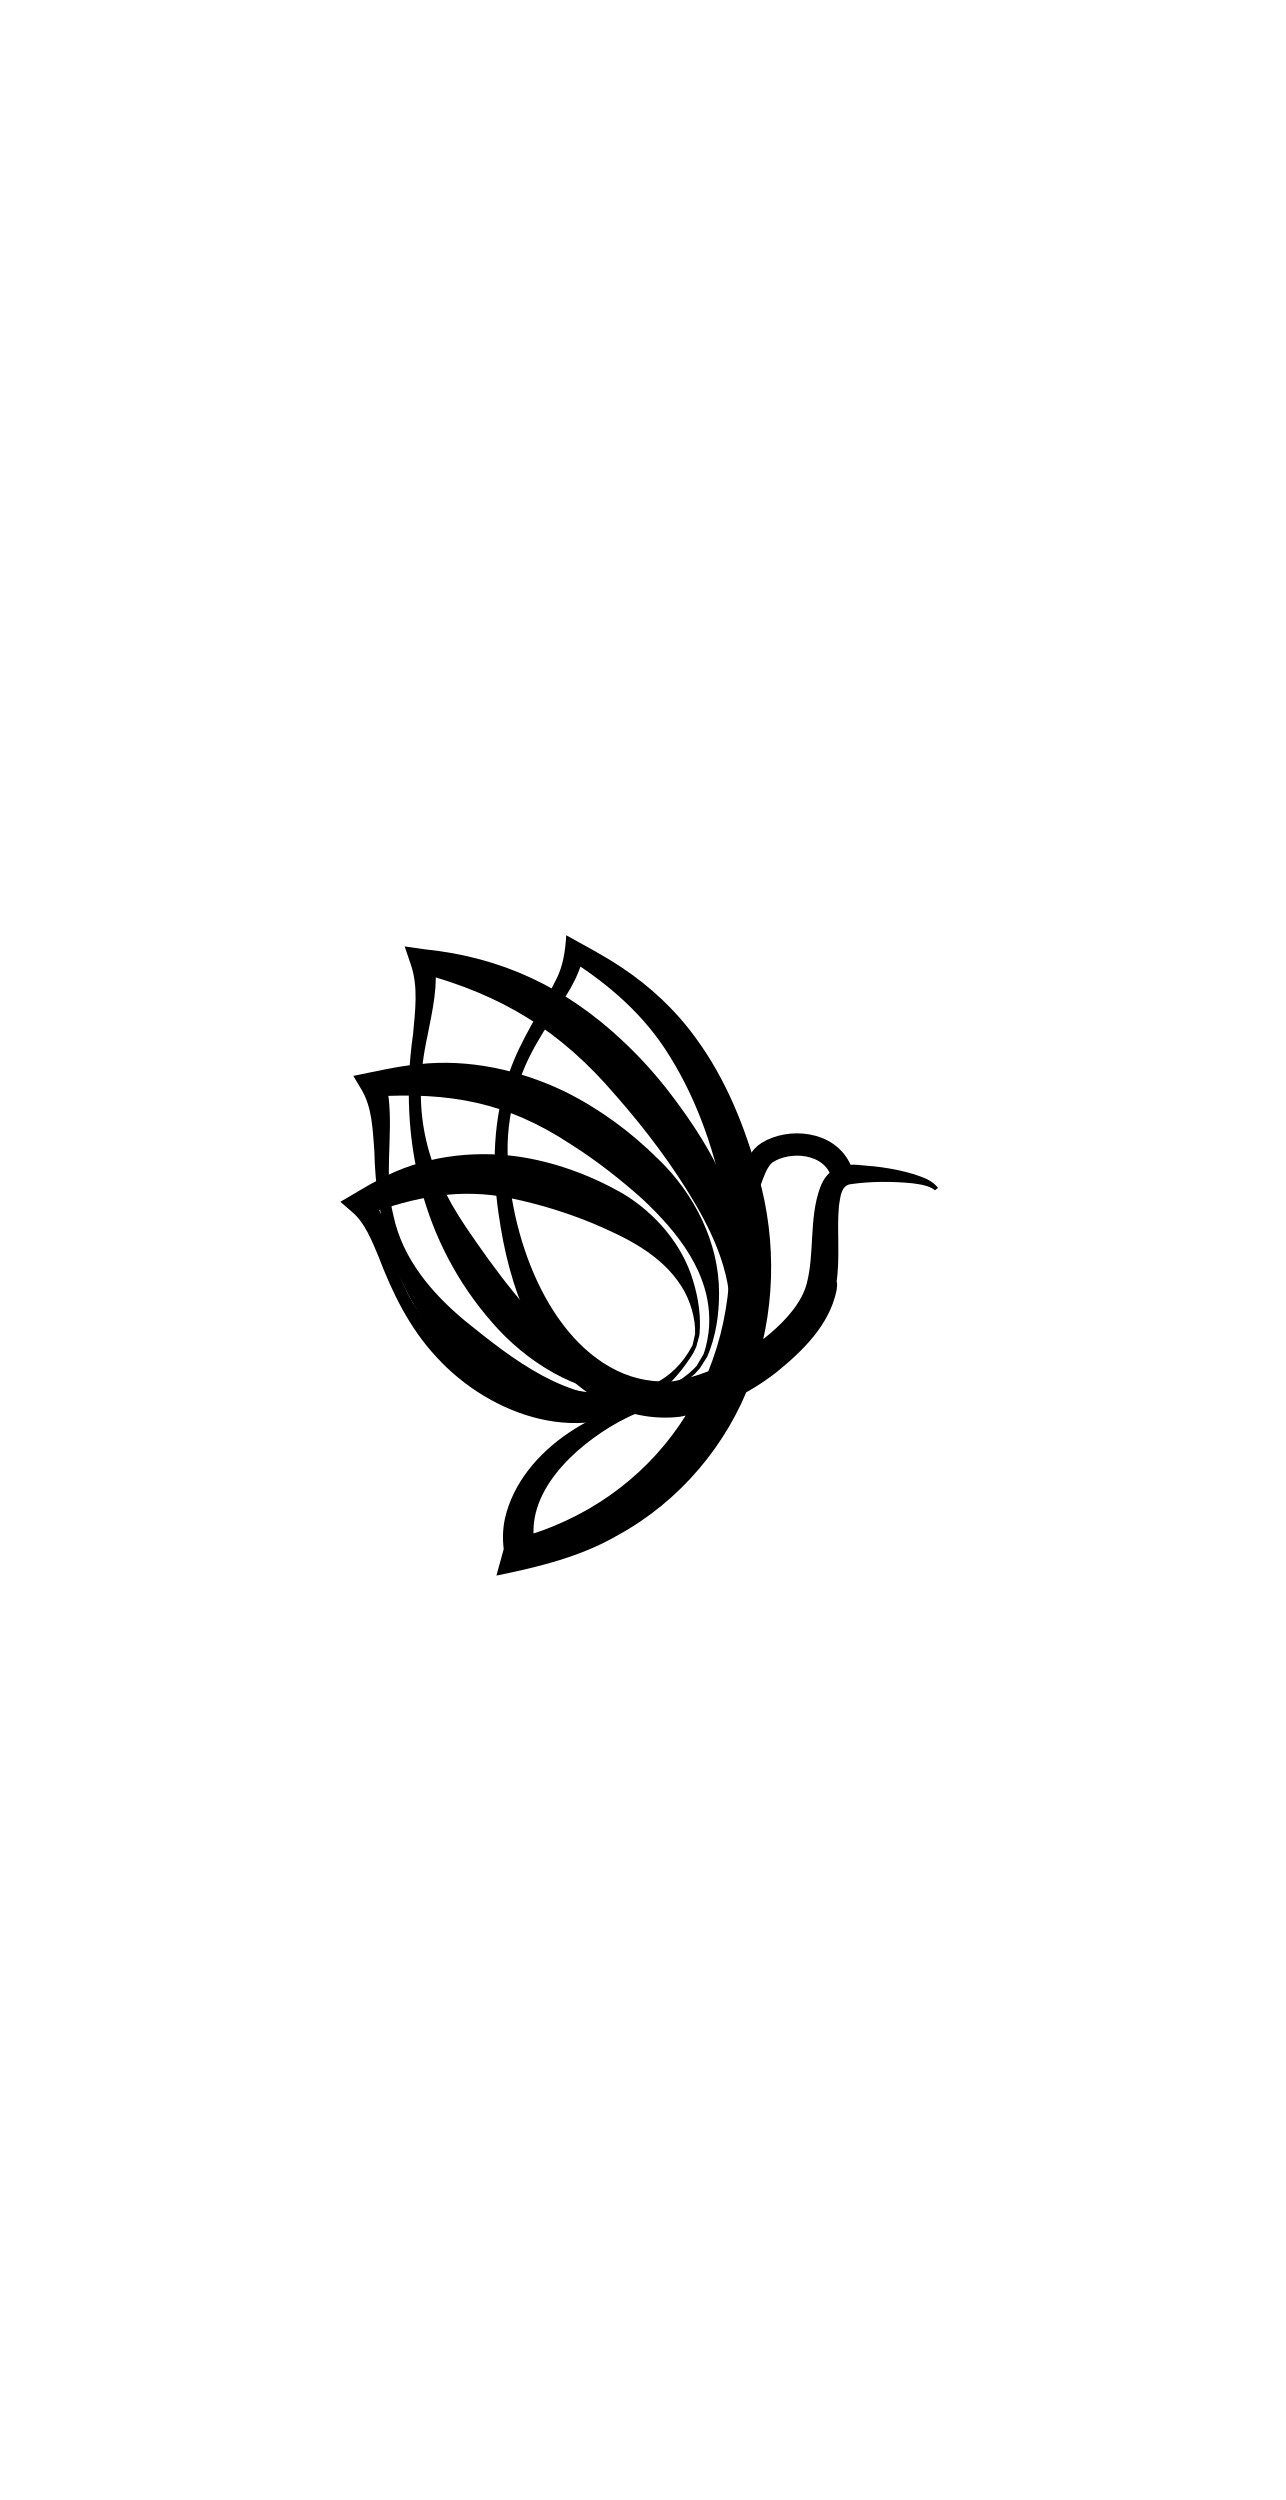
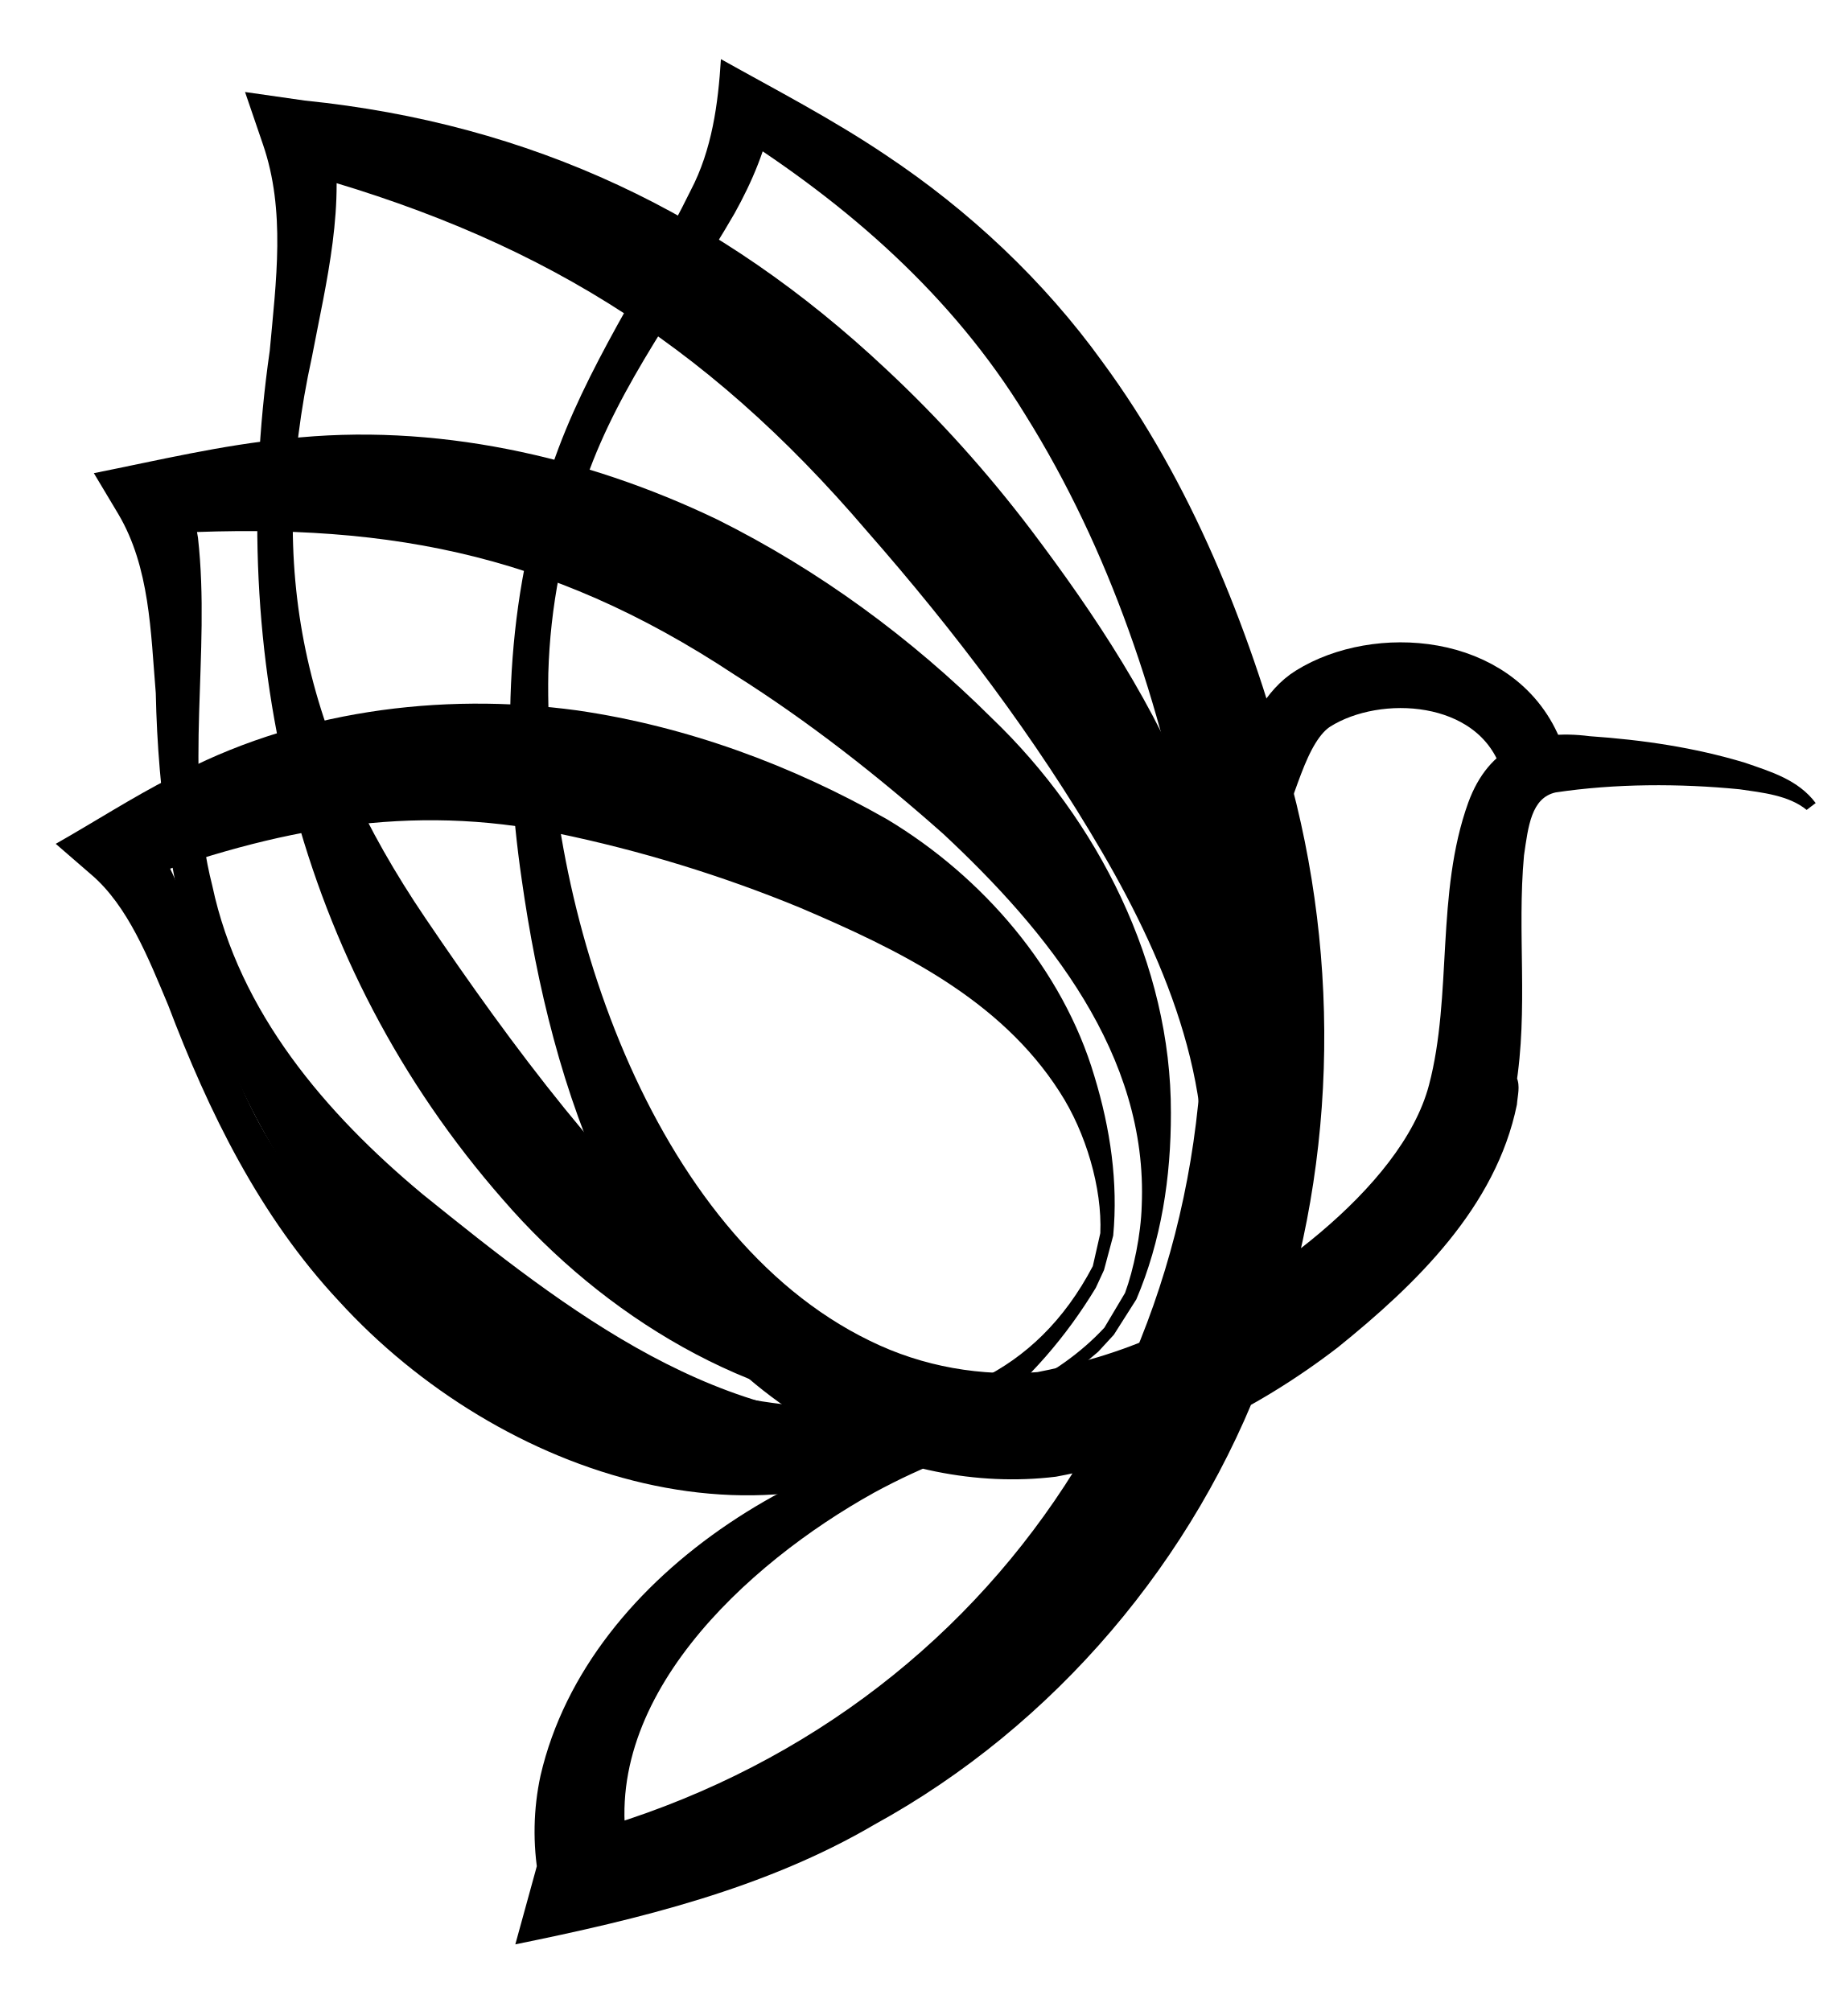
- <svg xmlns="http://www.w3.org/2000/svg" version="1.1" id="Layer_1" x="0px" y="0px" viewBox="0 0 288 560" style="enable-background:new 0 0 288 560;" xml:space="preserve">
+ <svg xmlns="http://www.w3.org/2000/svg" version="1.1" id="Layer_1" x="0px" y="0px" viewBox="0 0 140.56 153" style="enable-background:new 0 0 140.56 153;" xml:space="preserve">
  <style type="text/css">
	.st0{fill:none;stroke:#000000;stroke-width:5;stroke-miterlimit:10;}
</style>
  <g>
    <g>
-       <path d="M158.97,308.62c0,0-1.42,0.93-1.42,0.93s-0.03,0.02-0.03,0.02c-5.21,2.44-10.99,3.59-16.77,3.09    c-11.81-0.76-22.86-7.57-30.48-16.38c-15.73-17.95-21.09-41.31-17.75-64.6c0.48-5.29,1.22-10.66-0.52-15.7    c0,0-1.36-3.98-1.36-3.98s4.54,0.65,4.54,0.65c17.25,1.76,31.62,8.59,44.23,20.44c4.02,3.75,7.68,7.83,11,12.2    c4.91,6.5,9.56,13.5,12.49,21.21c3.91,10.26,5.06,21.98,1.71,32.49c-0.79,2.59-1.91,5.1-3.41,7.37c0,0-0.03,0.03-0.03,0.03    S158.97,308.62,158.97,308.62L158.97,308.62z M158.4,307.92c0,0,2.06-2.22,2.06-2.22c1.08-1.8,2.19-4.7,2.6-7.11    c1.92-10.1-2.24-20.21-7.23-28.77c-5.06-8.68-11.22-16.82-17.88-24.41c-12.43-14.56-25.41-22.52-43.94-27.5    c0,0,3.18-3.33,3.18-3.33c1.17,5.89-0.38,11.89-1.46,17.57c-3.55,16.23-0.61,29.05,8.62,42.69c6.7,9.9,13.99,19.67,22.99,27.59    c5.96,5.1,13.77,9.14,21.86,8.42c2.71-0.22,5.43-0.98,7.89-2.1c0,0-0.05,0.03-0.05,0.03L158.4,307.92L158.4,307.92z" />
+       <path d="M86.97,103.62l-1.42,0.93l-0.03,0.02c-5.21,2.44-10.99,3.59-16.77,3.09c-11.81-0.76-22.86-7.57-30.48-16.38    c-15.73-17.95-21.09-41.31-17.75-64.6C21,21.39,21.74,16.02,20,10.98L18.64,7l4.54,0.65c17.25,1.76,31.62,8.59,44.23,20.44    c4.02,3.75,7.68,7.83,11,12.2c4.91,6.5,9.56,13.5,12.49,21.21c3.91,10.26,5.06,21.98,1.71,32.49c-0.79,2.59-1.91,5.1-3.41,7.37    l-0.03,0.03L86.97,103.62L86.97,103.62z M86.4,102.92l2.06-2.22c1.08-1.8,2.19-4.7,2.6-7.11c1.92-10.1-2.24-20.21-7.23-28.77    C78.77,56.14,72.61,48,65.95,40.41c-12.43-14.56-25.41-22.52-43.94-27.5l3.18-3.33c1.17,5.89-0.38,11.89-1.46,17.57    c-3.55,16.23-0.61,29.05,8.62,42.69c6.7,9.9,13.99,19.67,22.99,27.59c5.96,5.1,13.77,9.14,21.86,8.42    c2.71-0.22,5.43-0.98,7.89-2.1l-0.05,0.03L86.4,102.92L86.4,102.92z" />
    </g>
    <g>
-       <path d="M156.73,306.55c0,0-1.16,1.26-1.16,1.26s-0.02,0.02-0.02,0.02s-0.02,0.02-0.02,0.02c-3.85,3.33-8.3,6-13.3,7.73    c-16.1,5.44-32.55-2.34-43.13-14.62c-10.78-11.88-14.93-27.72-15.25-43.23c-0.39-4.68-0.45-9.56-2.85-13.62    c0,0-1.86-3.11-1.86-3.11c4.8-0.96,9.77-2.15,14.67-2.62c11.18-1.25,22.67,1.3,32.76,6.15c7.73,3.85,14.76,9.02,20.87,15.1    c8.07,7.73,13.66,18.76,13.63,30.03c0.01,4.93-0.74,9.75-2.63,14.2c0,0-0.02,0.03-0.02,0.03L156.73,306.55L156.73,306.55z     M156.01,306.01c0,0,1.57-2.64,1.57-2.64c0.65-1.76,1.21-4.45,1.27-6.63c0.5-11.51-7.19-20.92-15.1-28.3    c-4.96-4.4-10.24-8.55-15.85-12.09c-14.33-9.48-27.1-11.74-44.11-10.72c0,0,2.15-3.94,2.15-3.94c0.55,1.41,0.9,2.83,1.12,4.22    c0.99,8.85-1.12,17.85,1.09,26.48c2.05,9.64,8.62,17.32,15.99,23.46c11.02,8.89,22.81,18.19,37.49,17.13    C146.9,312.35,152.42,309.89,156.01,306.01L156.01,306.01z" />
+       <path d="M84.73,101.55l-1.16,1.26l-0.02,0.02l-0.02,0.02c-3.85,3.33-8.3,6-13.3,7.73c-16.1,5.44-32.55-2.34-43.13-14.62    C16.32,84.08,12.17,68.24,11.85,52.73C11.46,48.05,11.4,43.17,9,39.11L7.14,36c4.8-0.96,9.77-2.15,14.67-2.62    c11.18-1.25,22.67,1.3,32.76,6.15c7.73,3.85,14.76,9.02,20.87,15.1c8.07,7.73,13.66,18.76,13.63,30.03    c0.01,4.93-0.74,9.75-2.63,14.2l-0.02,0.03L84.73,101.55L84.73,101.55z M84.01,101.01l1.57-2.64c0.65-1.76,1.21-4.45,1.27-6.63    c0.5-11.51-7.19-20.92-15.1-28.3c-4.96-4.4-10.24-8.55-15.85-12.09c-14.33-9.48-27.1-11.74-44.11-10.72l2.15-3.94    c0.55,1.41,0.9,2.83,1.12,4.22c0.99,8.85-1.12,17.85,1.09,26.48c2.05,9.64,8.62,17.32,15.99,23.46    c11.02,8.89,22.81,18.19,37.49,17.13C74.9,107.35,80.42,104.89,84.01,101.01L84.01,101.01z" />
    </g>
-     <path class="st0" d="M152.9,317.56" />
-     <path class="st0" d="M151.37,312.76" />
-     <path class="st0" d="M188.34,262.14c-2.72-6.48-11.59-7.02-16.44-4c-3.19,1.98-3.78,7.91-5.15,9.04" />
-     <path class="st0" d="M147.39,319.83" />
-     <path class="st0" d="M145.35,315.23" />
+     <path class="st0" d="M80.9,112.56" />
+     <path class="st0" d="M79.37,107.76" />
+     <path class="st0" d="M116.34,57.14c-2.72-6.48-11.59-7.02-16.44-4c-3.19,1.98-3.78,7.91-5.15,9.04" />
+     <path class="st0" d="M75.39,114.83" />
+     <path class="st0" d="M73.35,110.23" />
    <g>
-       <path d="M155.98,301.63l-0.61,1.32c0,0.01-0.02,0.03-0.02,0.04c-2.22,3.67-5.06,6.99-8.59,9.76    c-15.56,11.96-36.85,4.55-48.98-8.76c-6.04-6.46-9.92-14.43-12.99-22.52c-1.48-3.52-3.05-7.55-5.86-9.94c0,0-2.69-2.33-2.69-2.33    c2.83-1.6,5.87-3.56,8.78-5.04c9.33-5.05,20.43-6.54,30.9-5.11c8.31,1.21,16.29,4.15,23.57,8.29c7.26,4.36,13.35,11.4,15.76,19.54    c1.22,4.01,1.81,8.08,1.43,12.14c0,0-0.01,0.03-0.01,0.03S155.98,301.63,155.98,301.63L155.98,301.63z M155.13,301.33l0.57-2.51    c0.15-3.4-1.09-7.66-3.09-10.74c-4.55-7.11-12.29-10.84-19.75-14.02c-5.94-2.45-12.18-4.36-18.46-5.66    c-11.16-2.32-21.34-0.38-32.34,3.72c0,0,0.83-4.41,0.83-4.41c2.98,3.9,3.81,8.23,5.03,12.69c1.97,8.01,5.91,15.6,12.81,20.25    c3.27,2.25,7.01,3.98,10.66,5.45C125.67,311.77,146.36,318.06,155.13,301.33L155.13,301.33z" />
+       <path d="M83.98,96.63l-0.61,1.32c0,0.01-0.02,0.03-0.02,0.04c-2.22,3.67-5.06,6.99-8.59,9.76c-15.56,11.96-36.85,4.55-48.98-8.76    c-6.04-6.46-9.92-14.43-12.99-22.52c-1.48-3.52-3.05-7.55-5.86-9.94L4.24,64.2c2.83-1.6,5.87-3.56,8.78-5.04    c9.33-5.05,20.43-6.54,30.9-5.11c8.31,1.21,16.29,4.15,23.57,8.29c7.26,4.36,13.35,11.4,15.76,19.54    c1.22,4.01,1.81,8.08,1.43,12.14l-0.01,0.03L83.98,96.63L83.98,96.63z M83.13,96.33l0.57-2.51c0.15-3.4-1.09-7.66-3.09-10.74    c-4.55-7.11-12.29-10.84-19.75-14.02c-5.94-2.45-12.18-4.36-18.46-5.66c-11.16-2.32-21.34-0.38-32.34,3.72l0.83-4.41    c2.98,3.9,3.81,8.23,5.03,12.69c1.97,8.01,5.91,15.6,12.81,20.25c3.27,2.25,7.01,3.98,10.66,5.45    C53.67,106.77,74.36,113.06,83.13,96.33L83.13,96.33z" />
    </g>
    <g>
-       <path d="M209.43,266.62c-1.34-1.11-3.38-1.32-5.1-1.57c-4.58-0.45-9.47-0.44-14,0.24c-1.85,0.42-2.08,2.59-2.4,4.79    c-0.54,5.86,0.35,11.68-0.63,17.68c0,0,0.07-0.79,0.07-0.79c0.29,0.67,0.07,1.38,0.02,2.07c-1.59,7.81-7.72,13.71-13.62,18.47    c-6.26,4.82-13.63,8.4-21.45,9.84c-6.05,0.74-12.37-0.61-17.65-3.49c-15.06-8.4-20.72-25.99-22.98-41.92    c-1.53-10.47-1.28-21.42,2.31-31.48c2.54-7.5,7.12-14.01,10.54-20.97c1.62-3.09,2.09-6.59,2.3-9.99c4.2,2.35,8.48,4.56,12.56,7.31    c6.31,4.2,12.01,9.54,16.46,15.72c6.75,9.17,11.06,20.01,14.03,30.86c4.22,14.86,3.8,31.09-1.6,45.63    c-5.36,14.63-16.08,27.28-29.76,34.79c-8.35,4.9-17.95,7.21-27.33,9.12c0,0,1.53-5.56,1.53-5.56l0.27-1c0,0-0.02,1.55-0.02,1.55    c-0.47-2.62-0.41-5.32,0.14-7.84c3.65-15.74,22.09-26.41,37.33-26.91c0,0,0.1,0.9,0.1,0.9c-4.27,0.86-8.32,2.46-12.07,4.5    c-9.7,5.39-21.23,15.92-18.6,27.89c0,0,0.16,0.64,0.16,0.64c-0.1,0.48-0.29,1.44-0.38,1.92c0,0-4.28-4.29-4.28-4.29    c31.62-8.29,50.65-36.8,47.85-69.07c-0.11-1.26-0.44-3.81-0.65-5.06c-2.24-11.95-6.15-23.75-12.59-34.05    c-5.54-9.05-13.48-15.99-22.45-21.65c0,0,3.3-1.59,3.3-1.59c-0.5,2.93-1.65,5.56-2.96,7.92c-3.89,6.73-8.72,12.9-11.28,20.2    c-1.77,4.73-2.75,9.74-2.89,14.8c-0.34,17.65,7.7,42.64,24.46,50.78c4.04,1.99,8.51,2.74,12.92,2.37l-0.45,0.07    c3.31-0.64,6.58-1.58,9.66-2.99c7.26-3.26,18.3-10.94,20.4-18.9c1.8-6.82,0.5-14.59,2.99-21.5c1.57-4.29,4.88-5.61,9.23-5.05    c4.02,0.28,7.95,0.85,11.82,2.02c1.96,0.68,4.05,1.29,5.38,3.07C210.15,266.07,209.43,266.62,209.43,266.62L209.43,266.62z" />
+       <path d="M137.43,61.62c-1.34-1.11-3.38-1.32-5.1-1.57c-4.58-0.45-9.47-0.44-14,0.24c-1.85,0.42-2.08,2.59-2.4,4.79    c-0.54,5.86,0.35,11.68-0.63,17.68l0.07-0.79c0.29,0.67,0.07,1.38,0.02,2.07c-1.59,7.81-7.72,13.71-13.62,18.47    c-6.26,4.82-13.63,8.4-21.45,9.84c-6.05,0.74-12.37-0.61-17.65-3.49c-15.06-8.4-20.72-25.99-22.98-41.92    C38.16,56.47,38.41,45.52,42,35.46c2.54-7.5,7.12-14.01,10.54-20.97c1.62-3.09,2.09-6.59,2.3-9.99c4.2,2.35,8.48,4.56,12.56,7.31    c6.31,4.2,12.01,9.54,16.46,15.72c6.75,9.17,11.06,20.01,14.03,30.86c4.22,14.86,3.8,31.09-1.6,45.63    c-5.36,14.63-16.08,27.28-29.76,34.79c-8.35,4.9-17.95,7.21-27.33,9.12l1.53-5.56l0.27-1l-0.02,1.55    c-0.47-2.62-0.41-5.32,0.14-7.84c3.65-15.74,22.09-26.41,37.33-26.91l0.1,0.9c-4.27,0.86-8.32,2.46-12.07,4.5    c-9.7,5.39-21.23,15.92-18.6,27.89l0.16,0.64c-0.1,0.48-0.29,1.44-0.38,1.92l-4.28-4.29c31.62-8.29,50.65-36.8,47.85-69.07    c-0.11-1.26-0.44-3.81-0.65-5.06c-2.24-11.95-6.15-23.75-12.59-34.05C72.45,22.5,64.51,15.56,55.54,9.9l3.3-1.59    c-0.5,2.93-1.65,5.56-2.96,7.92c-3.89,6.73-8.72,12.9-11.28,20.2c-1.77,4.73-2.75,9.74-2.89,14.8    c-0.34,17.65,7.7,42.64,24.46,50.78c4.04,1.99,8.51,2.74,12.92,2.37l-0.45,0.07c3.31-0.64,6.58-1.58,9.66-2.99    c7.26-3.26,18.3-10.94,20.4-18.9c1.8-6.82,0.5-14.59,2.99-21.5c1.57-4.29,4.88-5.61,9.23-5.05c4.02,0.28,7.95,0.85,11.82,2.02    c1.96,0.68,4.05,1.29,5.38,3.07C138.15,61.07,137.43,61.62,137.43,61.62L137.43,61.62z" />
    </g>
  </g>
</svg>
